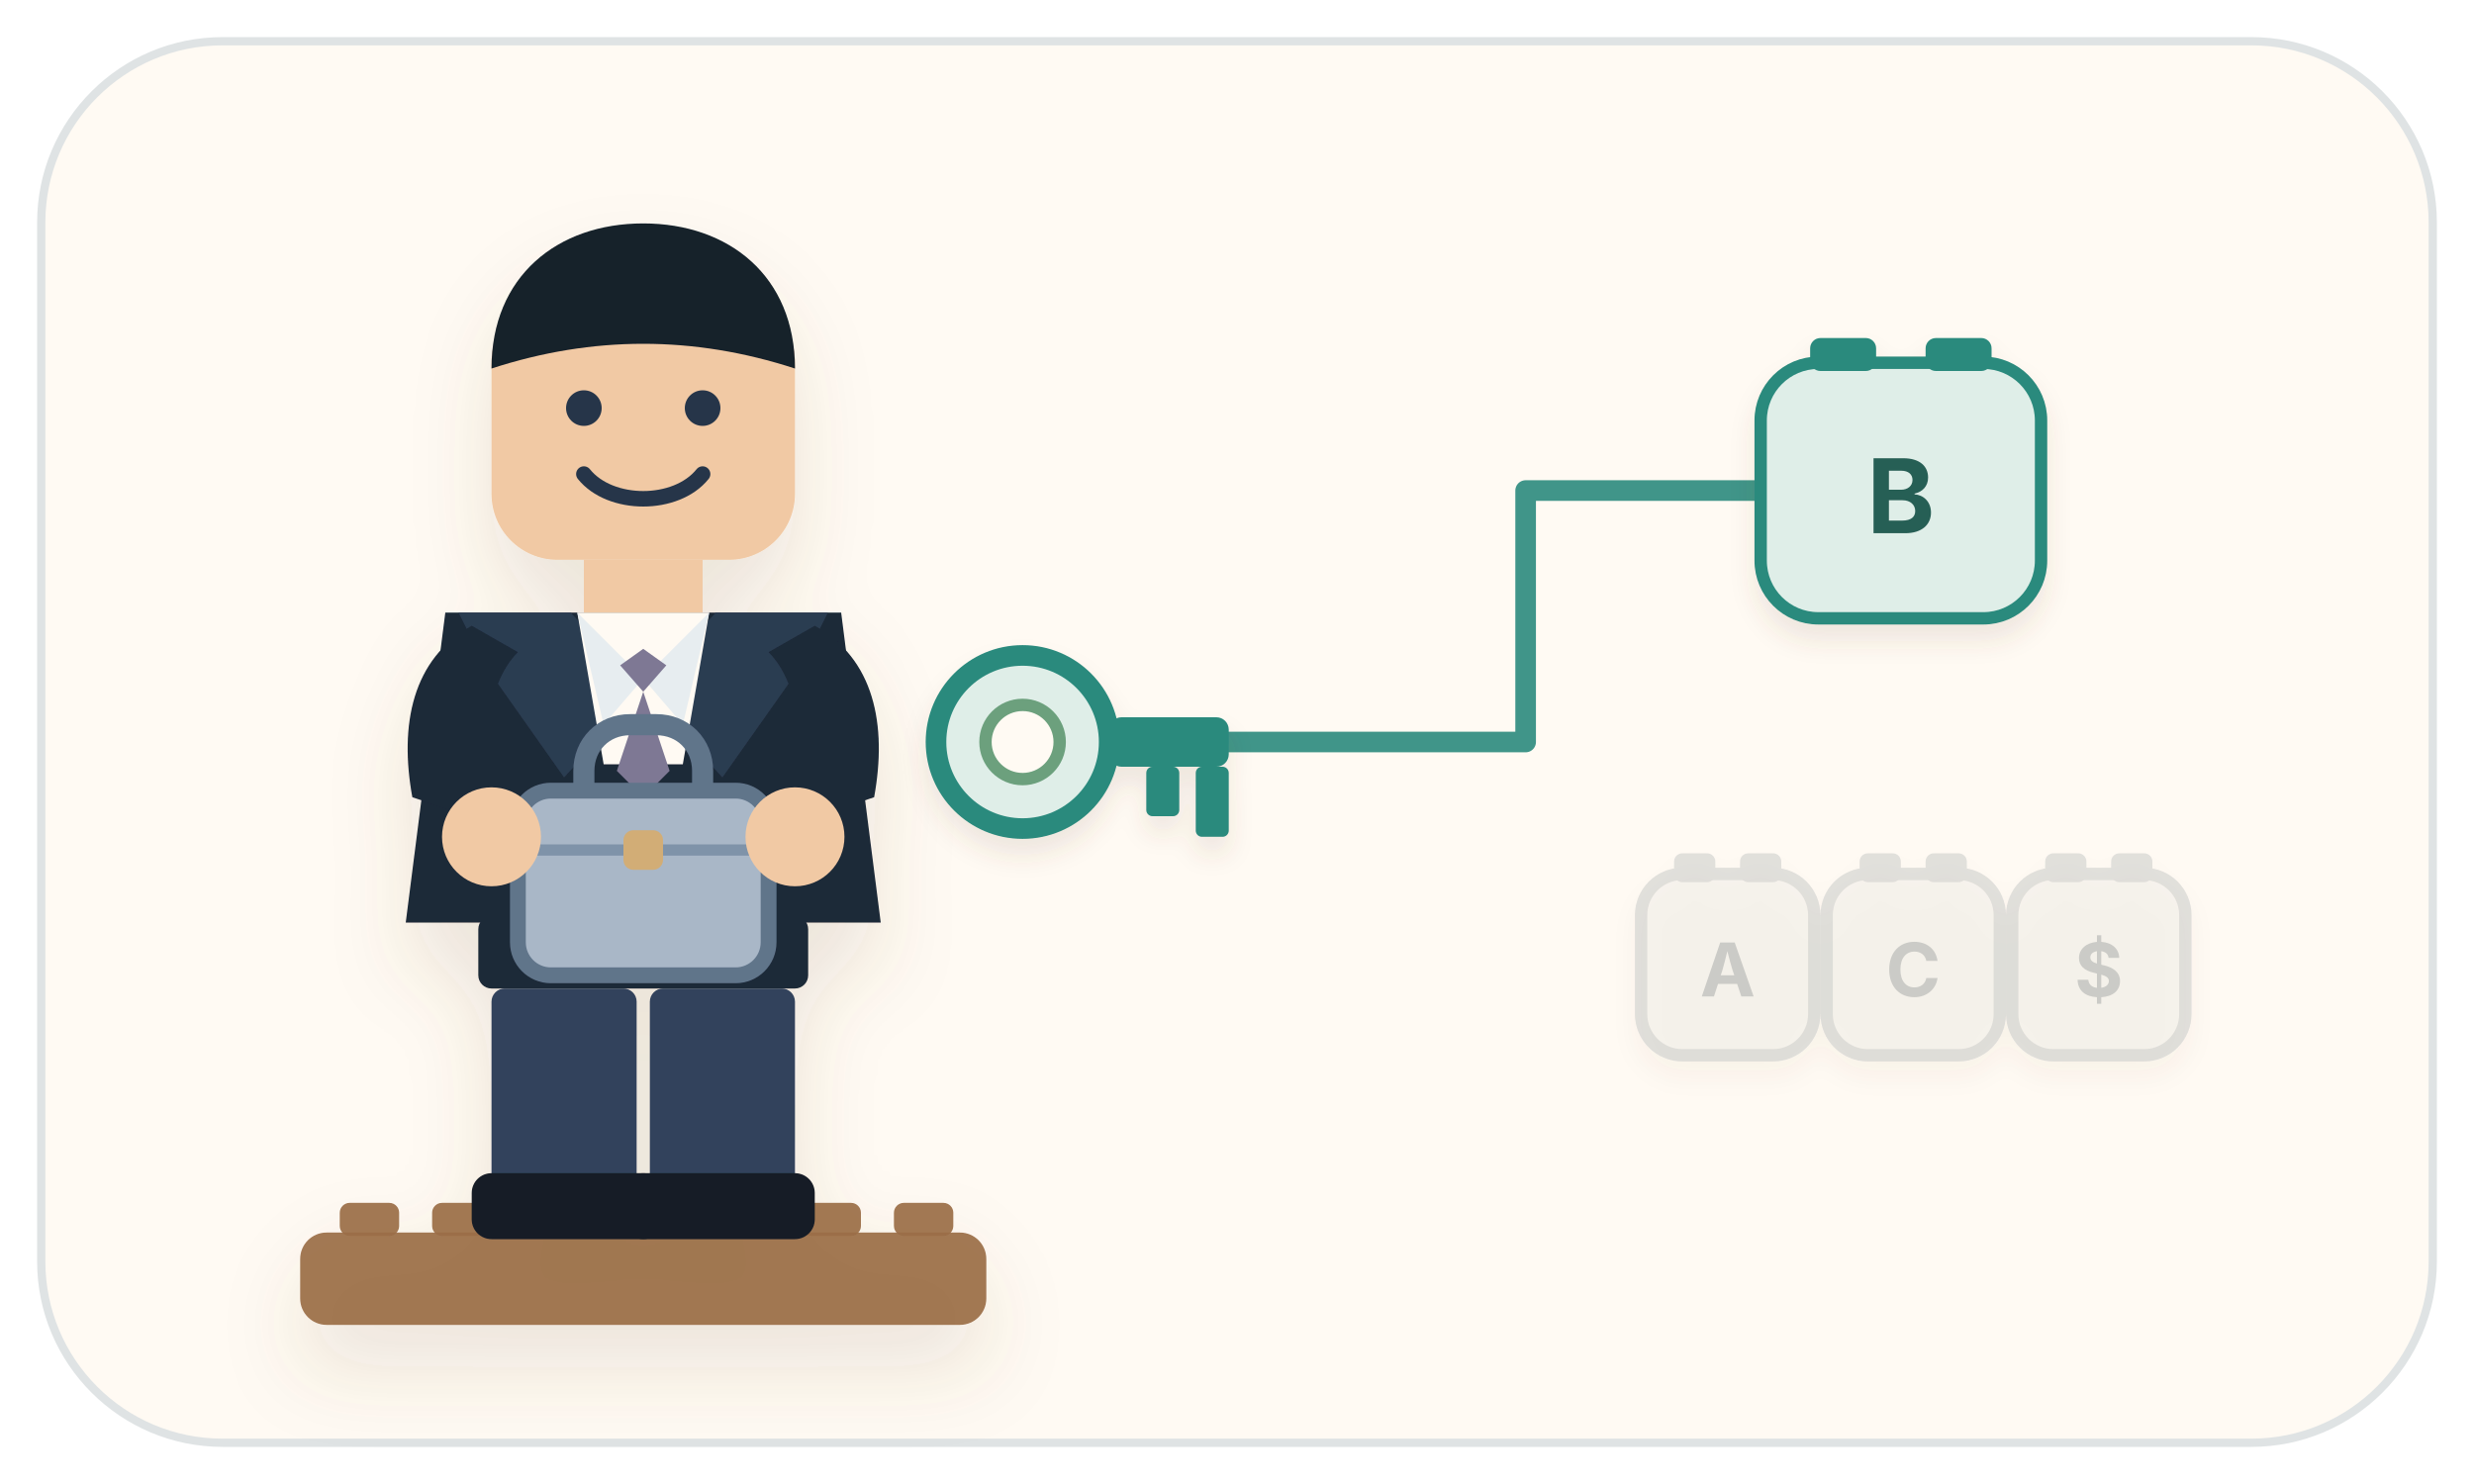
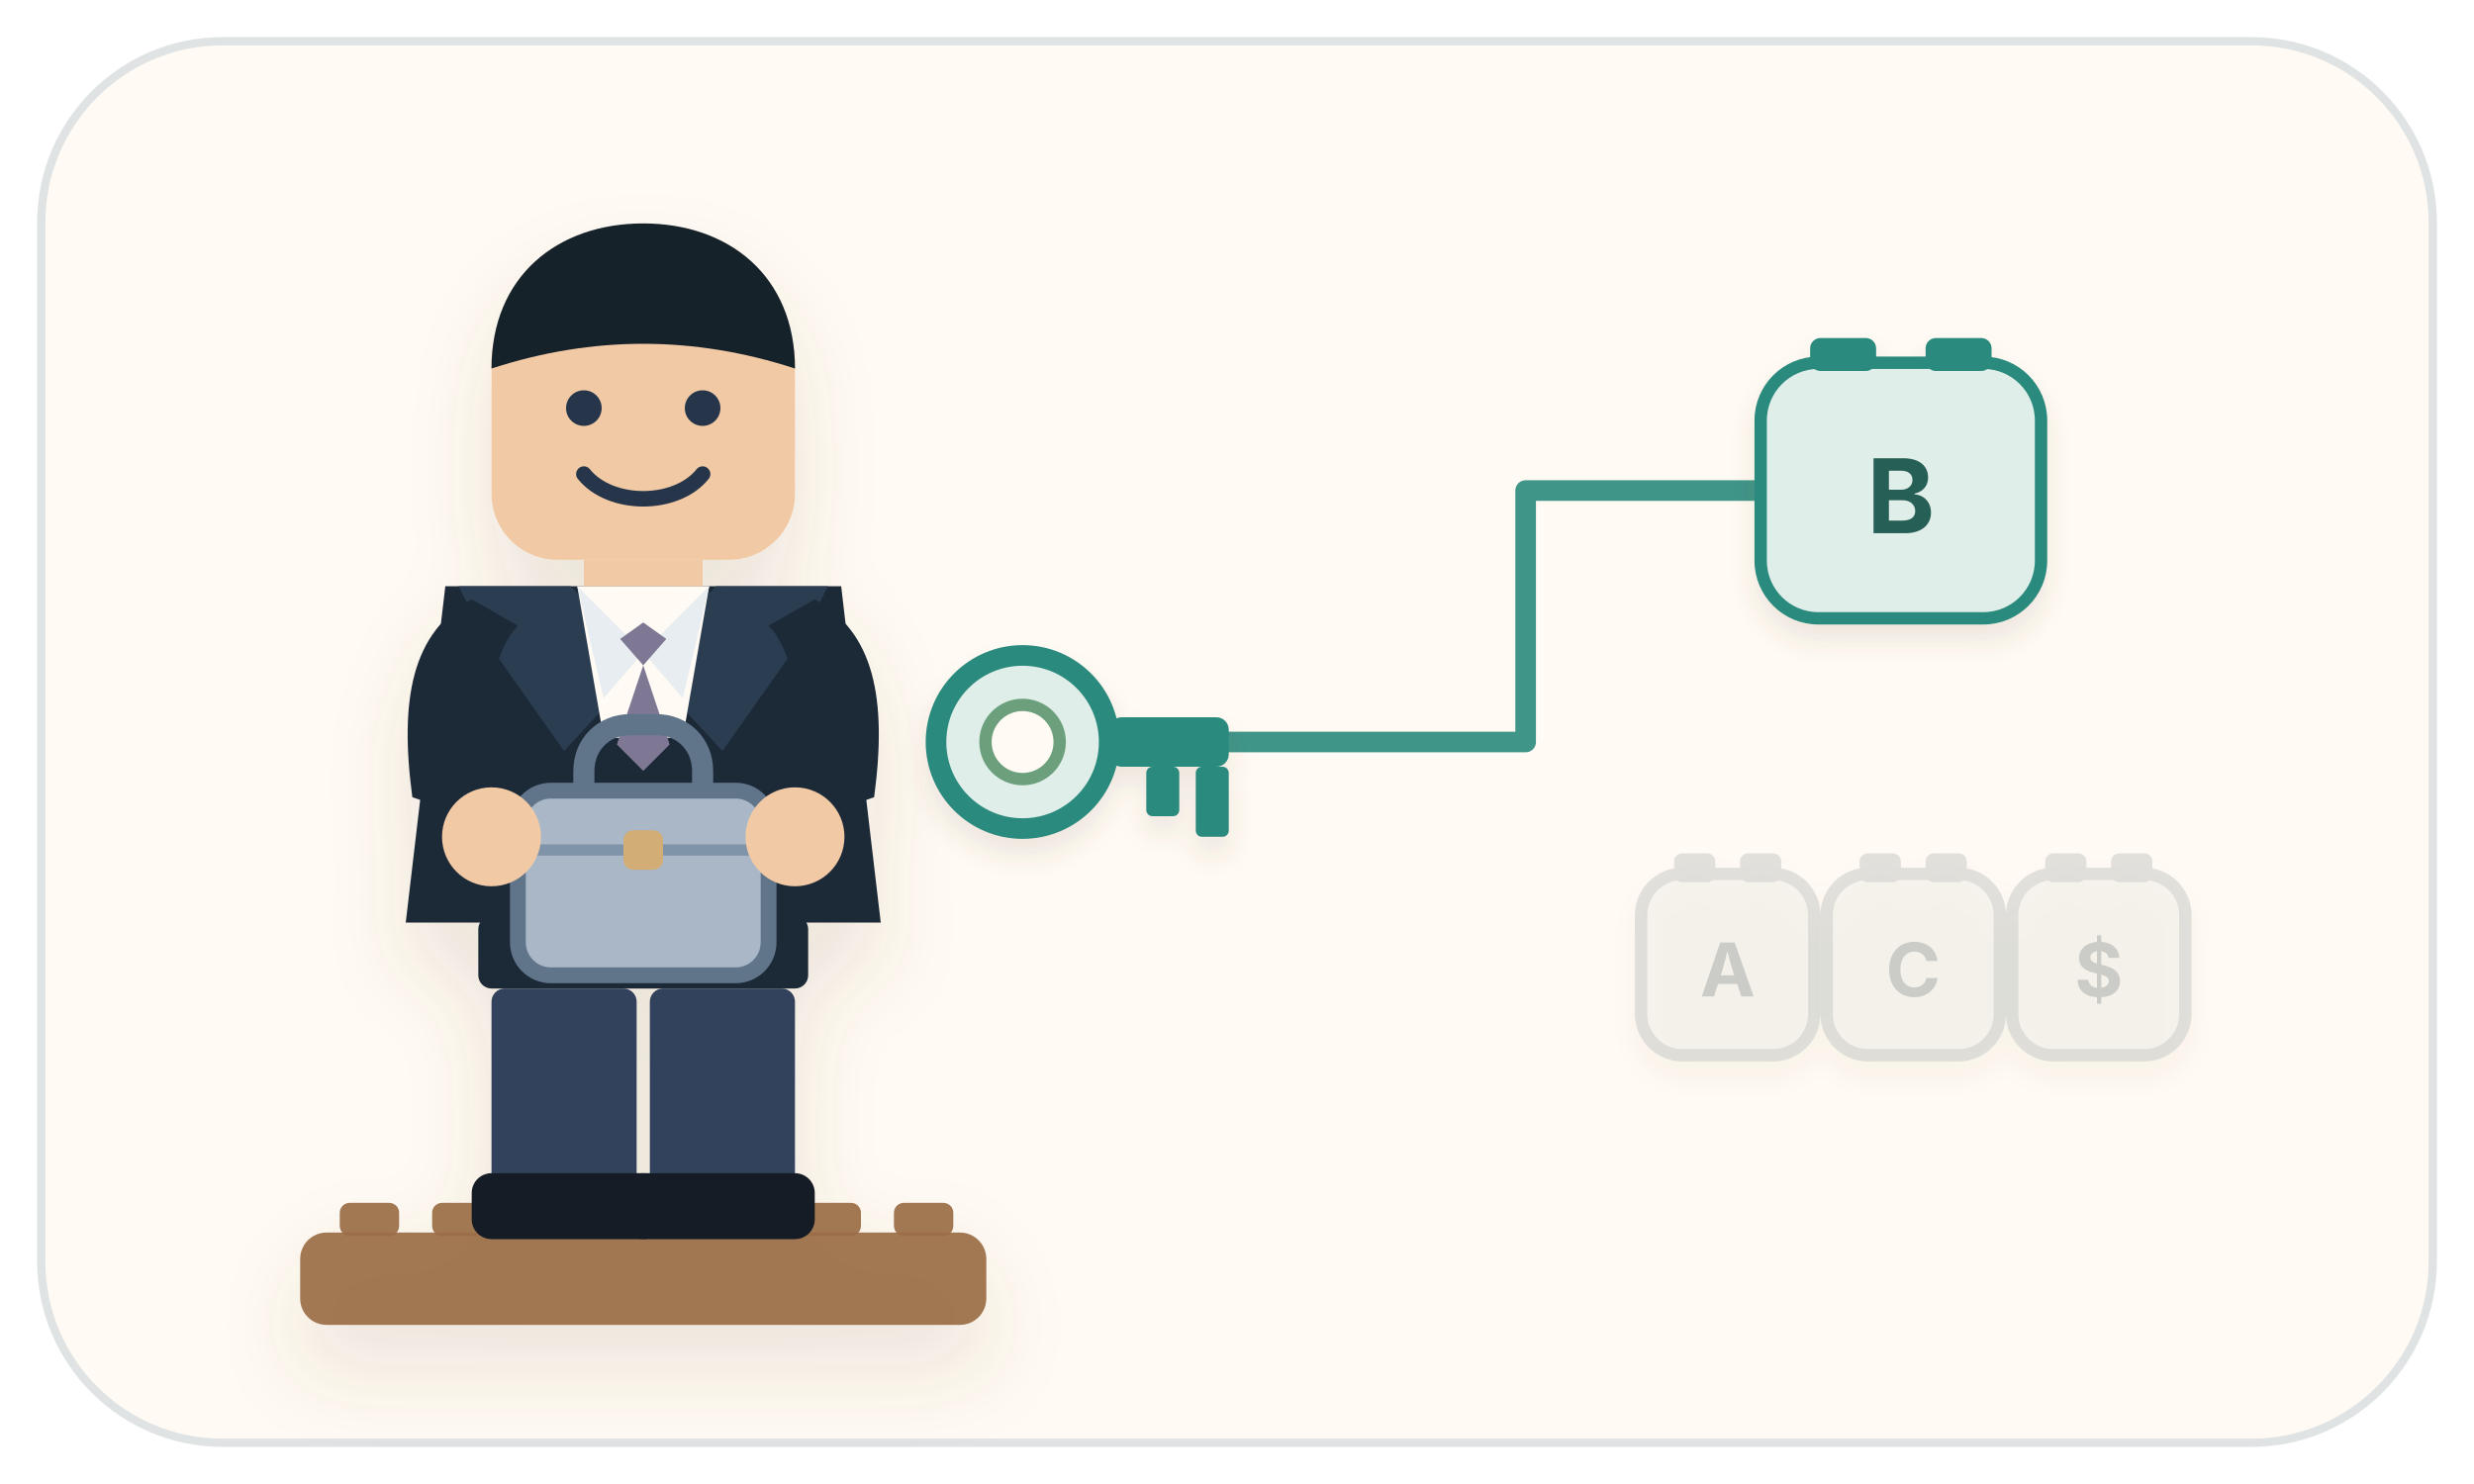
<svg xmlns="http://www.w3.org/2000/svg" viewBox="0 0 600 360" role="img" aria-labelledby="title desc">
  <defs>
    <filter id="figure-shadow" x="-30%" y="-30%" width="160%" height="180%">
      <feDropShadow dx="0" dy="7" stdDeviation="6" flood-color="#70583a" flood-opacity="0.13" />
    </filter>
    <filter id="object-shadow" x="-40%" y="-40%" width="180%" height="200%">
      <feDropShadow dx="0" dy="4" stdDeviation="3" flood-color="#70583a" flood-opacity="0.11" />
    </filter>
  </defs>
  <rect x="10" y="10" width="580" height="340" rx="44" fill="#fffaf3" stroke="#dfe3e4" stroke-width="2" />
  <g fill="none" stroke="#2b8a7d" stroke-width="5" stroke-linecap="round" stroke-linejoin="round" opacity="0.9">
    <path d="M298 180 H370 V119 H427" />
  </g>
  <g transform="translate(-20 -5) scale(1.6)" filter="url(#figure-shadow)">
    <rect x="58" y="190" width="104" height="14" rx="4" fill="#9a6c45" opacity="0.92" />
    <g fill="#9a6c45" opacity="0.92">
      <rect x="64" y="185.5" width="9" height="5" rx="1.5" />
      <rect x="78" y="185.5" width="9" height="5" rx="1.5" />
      <rect x="92" y="185.5" width="9" height="5" rx="1.5" />
      <rect x="106" y="185.5" width="9" height="5" rx="1.5" />
      <rect x="120" y="185.5" width="9" height="5" rx="1.5" />
      <rect x="134" y="185.5" width="9" height="5" rx="1.5" />
      <rect x="148" y="185.5" width="9" height="5" rx="1.5" />
    </g>
    <rect x="85" y="142" width="50" height="11" rx="2" fill="#1d2938" />
    <rect x="87" y="153" width="22" height="37" rx="2" fill="#30435b" />
    <rect x="111" y="153" width="22" height="37" rx="2" fill="#30435b" />
    <rect x="84" y="181" width="29" height="10" rx="3" fill="#151d28" />
    <rect x="107" y="181" width="29" height="10" rx="3" fill="#151d28" />
-     <path d="M80 96 L140 96 L146 143 L74 143 Z" fill="#1d2938" />
-     <path d="M82 96 L99 96 L110 108 L98 121 L86 104 Z" fill="#2b3c51" />
-     <path d="M138 96 L121 96 L110 108 L122 121 L134 104 Z" fill="#2b3c51" />
-     <path d="M100 96 H120 L116 119 H104 Z" fill="#fffaf3" />
-     <path d="M100 96 L110 106 L104 113 Z" fill="#e7edf0" />
-     <path d="M120 96 L110 106 L116 113 Z" fill="#e7edf0" />
-     <path d="M106.5 104 L110 101.5 L113.5 104 L110 108 Z" fill="#7e7894" />
-     <path d="M110 108 L114 120 L110 124 L106 120 Z" fill="#7e7894" />
+     <path d="M80 92 L140 92 L146 143 L74 143 Z" fill="#1d2938" />
+     <path d="M82 92 L99 92 L110 104 L98 117 L86 100 Z" fill="#2b3c51" />
+     <path d="M138 92 L121 92 L110 104 L122 117 L134 100 Z" fill="#2b3c51" />
+     <path d="M100 92 H120 L116 115 H104 Z" fill="#fffaf3" />
+     <path d="M100 92 L110 102 L104 109 Z" fill="#e7edf0" />
+     <path d="M120 92 L110 102 L116 109 Z" fill="#e7edf0" />
+     <path d="M106.5 100 L110 97.5 L113.5 100 L110 104 Z" fill="#7e7894" />
+     <path d="M110 104 L114 116 L110 120 L106 116 Z" fill="#7e7894" />
    <circle cx="111" cy="130" r="2.1" fill="#b89363" />
-     <path d="M84 98 C75 103 73 113 75 124 L87 128 C85 118 86 107 91 102 Z" fill="#1d2938" />
-     <path d="M136 98 C145 103 147 113 145 124 L133 128 C135 118 134 107 129 102 Z" fill="#1d2938" />
+     <path d="M84 94 C75 99 73 109 75 124 L87 128 C85 118 86 103 91 98 Z" fill="#1d2938" />
+     <path d="M136 94 C145 99 147 109 145 124 L133 128 C135 118 134 103 129 98 Z" fill="#1d2938" />
    <g>
      <path d="M101 124 V120 C101 116 104 113 108 113 H112 C116 113 119 116 119 120 V124" fill="none" stroke="#60748a" stroke-width="3.2" stroke-linecap="round" />
      <rect x="91" y="123" width="38" height="28" rx="5" fill="#a9b7c7" stroke="#60748a" stroke-width="2.4" />
      <path d="M92.5 132 H127.5" fill="none" stroke="#7f93a9" stroke-width="1.7" />
      <rect x="107" y="129" width="6" height="6" rx="1.5" fill="#d2ad76" />
    </g>
-     <rect x="101" y="88" width="18" height="8" fill="#f1c9a4" />
+     <rect x="101" y="88" width="18" height="4" fill="#f1c9a4" />
    <circle cx="87" cy="130" r="7.5" fill="#f1c9a4" />
    <circle cx="133" cy="130" r="7.5" fill="#f1c9a4" />
    <rect x="87" y="48" width="46" height="40" rx="10" fill="#f1c9a4" />
    <circle cx="101" cy="65" r="2.7" fill="#26364a" />
    <circle cx="119" cy="65" r="2.7" fill="#26364a" />
    <path d="M101 75 C105 80 115 80 119 75" fill="none" stroke="#26364a" stroke-width="2.35" stroke-linecap="round" />
    <path d="M87 59 C87 45 97 37 110 37 C123 37 133 45 133 59 Q110 51.5 87 59 Z" fill="#18212b" />
  </g>
  <g filter="url(#object-shadow)">
    <circle cx="248" cy="180" r="21" fill="#dfeee8" stroke="#2b8a7d" stroke-width="5" />
    <circle cx="248" cy="180" r="9" fill="#fffaf3" stroke="#6ca07d" stroke-width="3" />
    <rect x="269" y="174" width="29" height="12" rx="3" fill="#2b8a7d" />
    <rect x="278" y="186" width="8" height="12" rx="1.5" fill="#2b8a7d" />
    <rect x="290" y="186" width="8" height="17" rx="1.5" fill="#2b8a7d" />
  </g>
  <g font-family="Inter, Segoe UI, Arial, sans-serif" font-size="23" font-weight="700" text-anchor="middle" dominant-baseline="middle" filter="url(#object-shadow)">
    <g>
      <rect x="427" y="88" width="68" height="62" rx="14" fill="#dfeee8" stroke="#2b8a7d" stroke-width="3" />
      <rect x="439" y="82" width="16" height="8" rx="2.5" fill="#2b8a7d" />
      <rect x="467" y="82" width="16" height="8" rx="2.5" fill="#2b8a7d" />
      <text x="461" y="120" fill="#285e55" font-size="25">B</text>
    </g>
    <g opacity="0.34">
      <rect x="398" y="212" width="42" height="44" rx="10" fill="#e8e8e4" stroke="#a8adaf" stroke-width="3" />
      <rect x="406" y="207" width="10" height="7" rx="2" fill="#a8adaf" />
      <rect x="422" y="207" width="10" height="7" rx="2" fill="#a8adaf" />
      <text x="419" y="235" fill="#737b80" font-size="18">A</text>
    </g>
    <g opacity="0.34">
      <rect x="443" y="212" width="42" height="44" rx="10" fill="#e8e8e4" stroke="#a8adaf" stroke-width="3" />
      <rect x="451" y="207" width="10" height="7" rx="2" fill="#a8adaf" />
      <rect x="467" y="207" width="10" height="7" rx="2" fill="#a8adaf" />
      <text x="464" y="235" fill="#737b80" font-size="18">C</text>
    </g>
    <g opacity="0.34">
      <rect x="488" y="212" width="42" height="44" rx="10" fill="#e8e8e4" stroke="#a8adaf" stroke-width="3" />
      <rect x="496" y="207" width="10" height="7" rx="2" fill="#a8adaf" />
      <rect x="512" y="207" width="10" height="7" rx="2" fill="#a8adaf" />
      <text x="509" y="235" fill="#737b80" font-size="18">$</text>
    </g>
  </g>
</svg>
